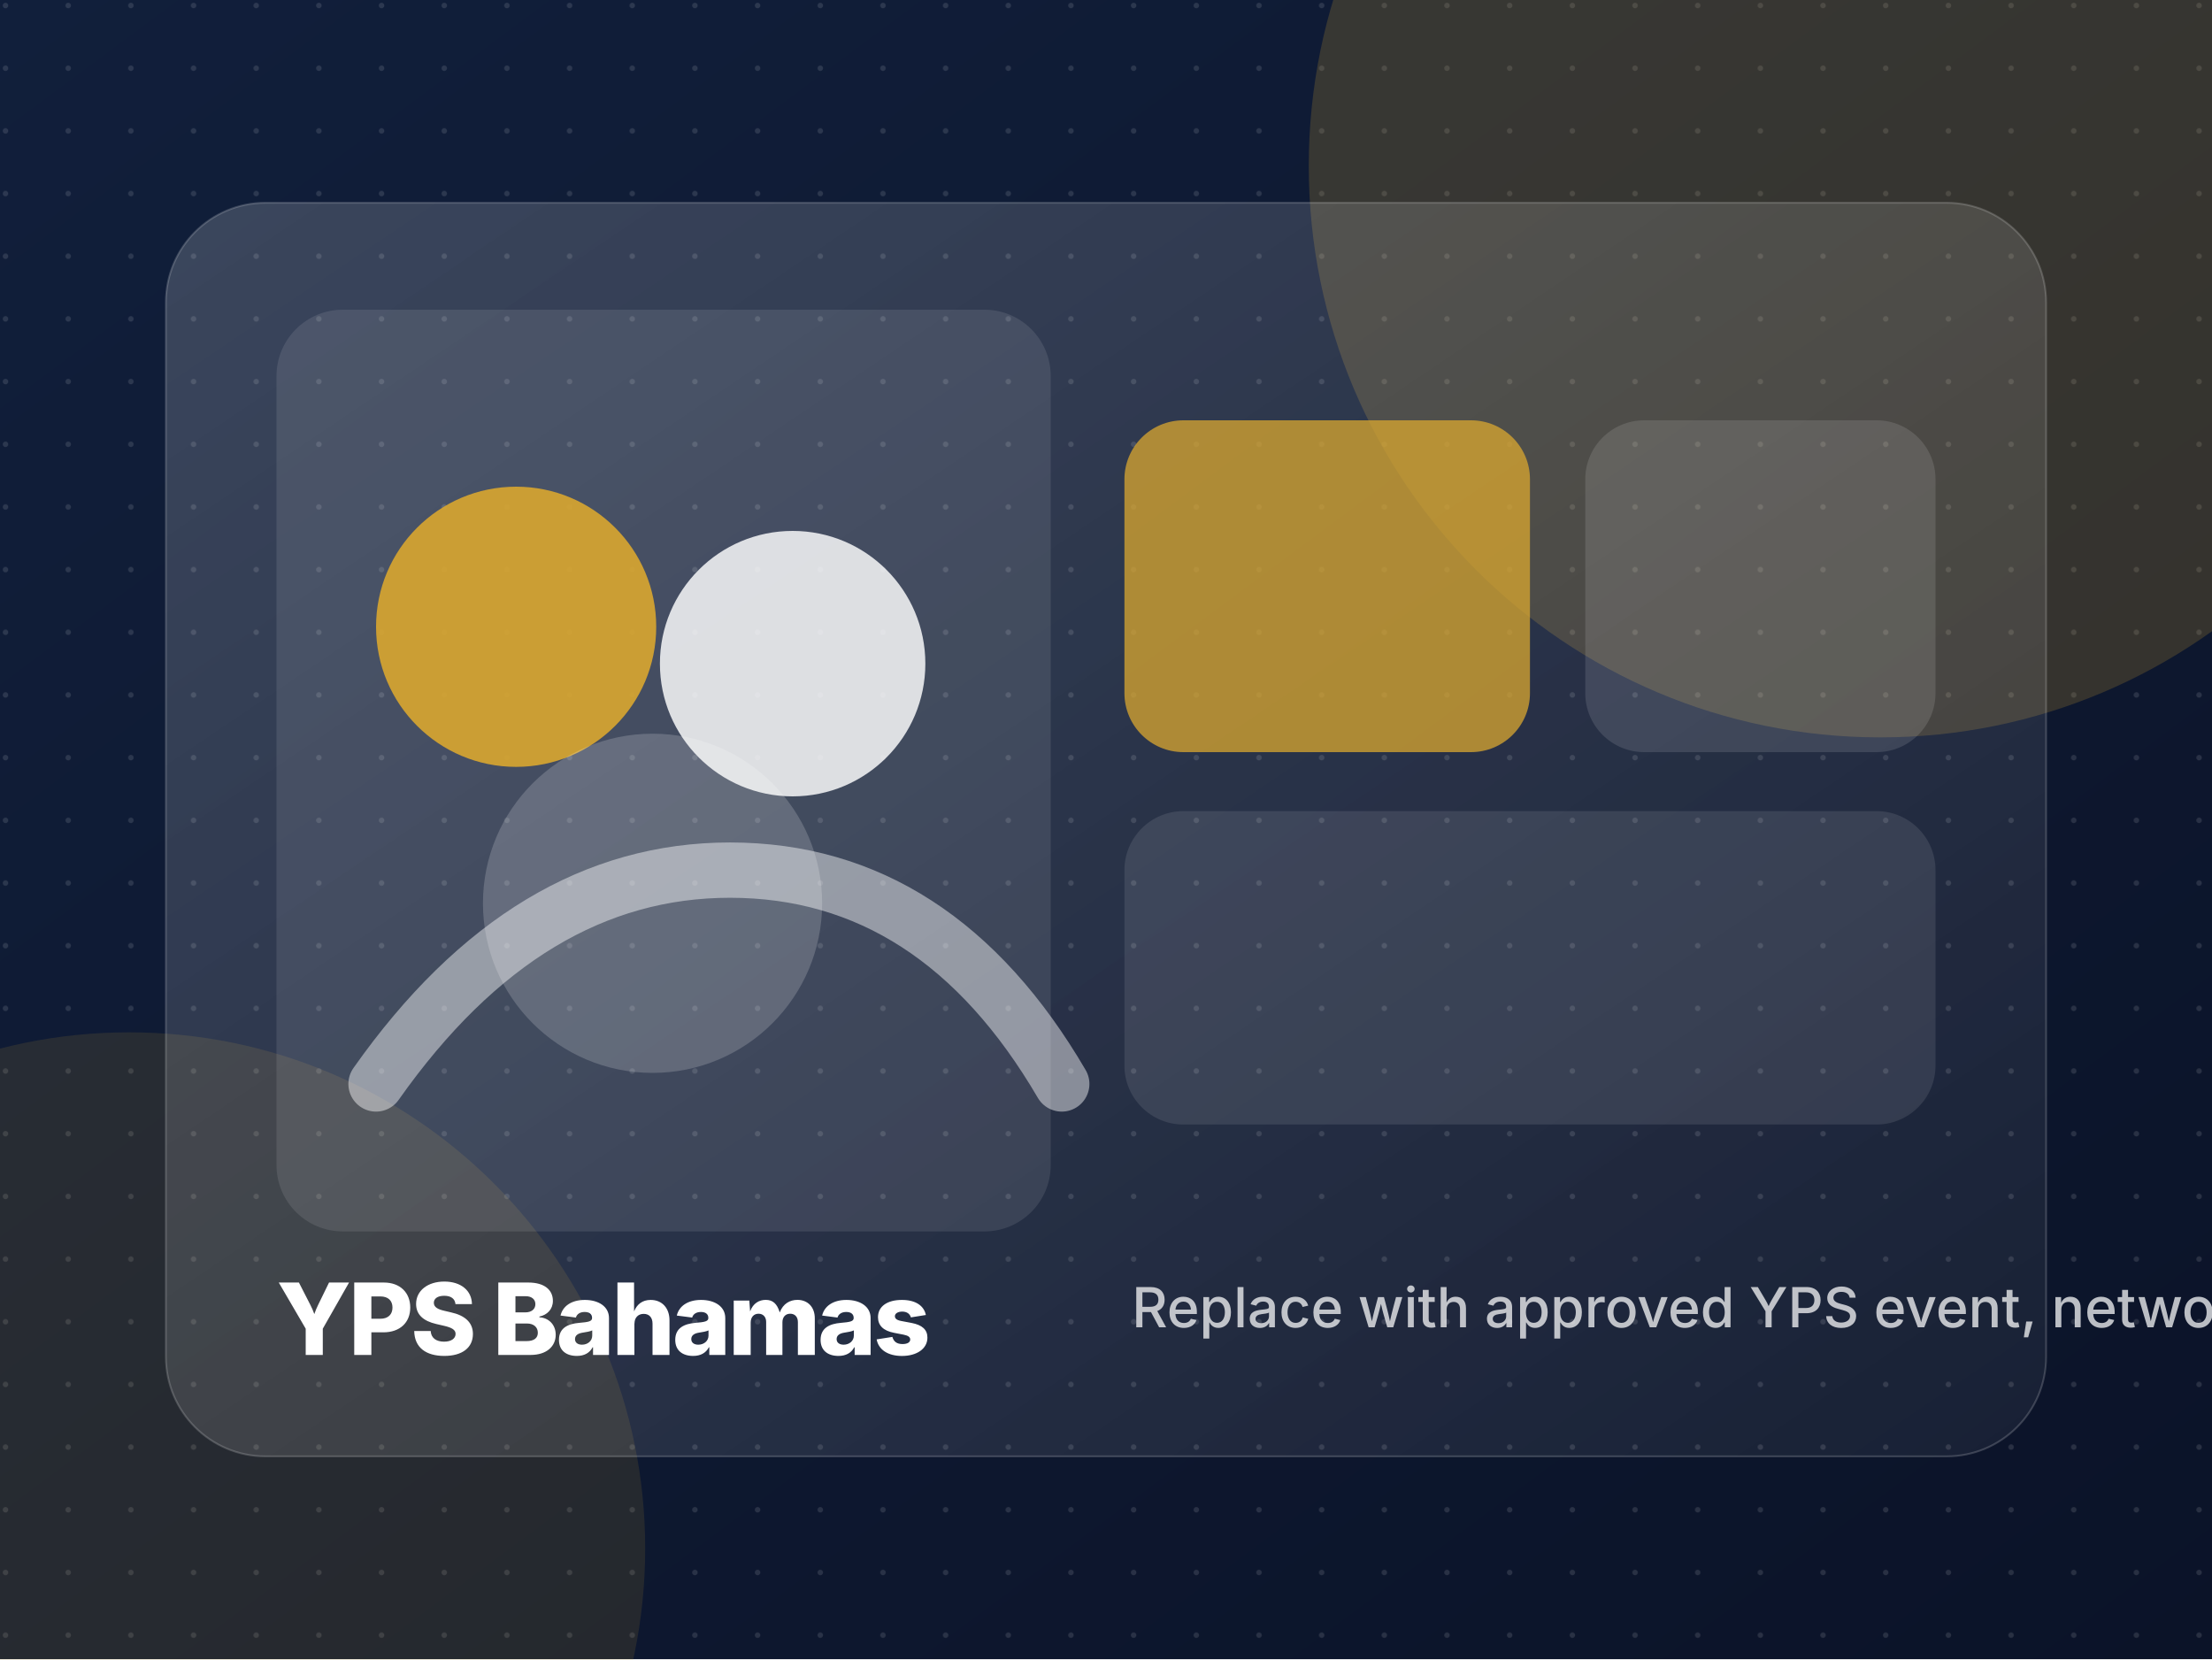
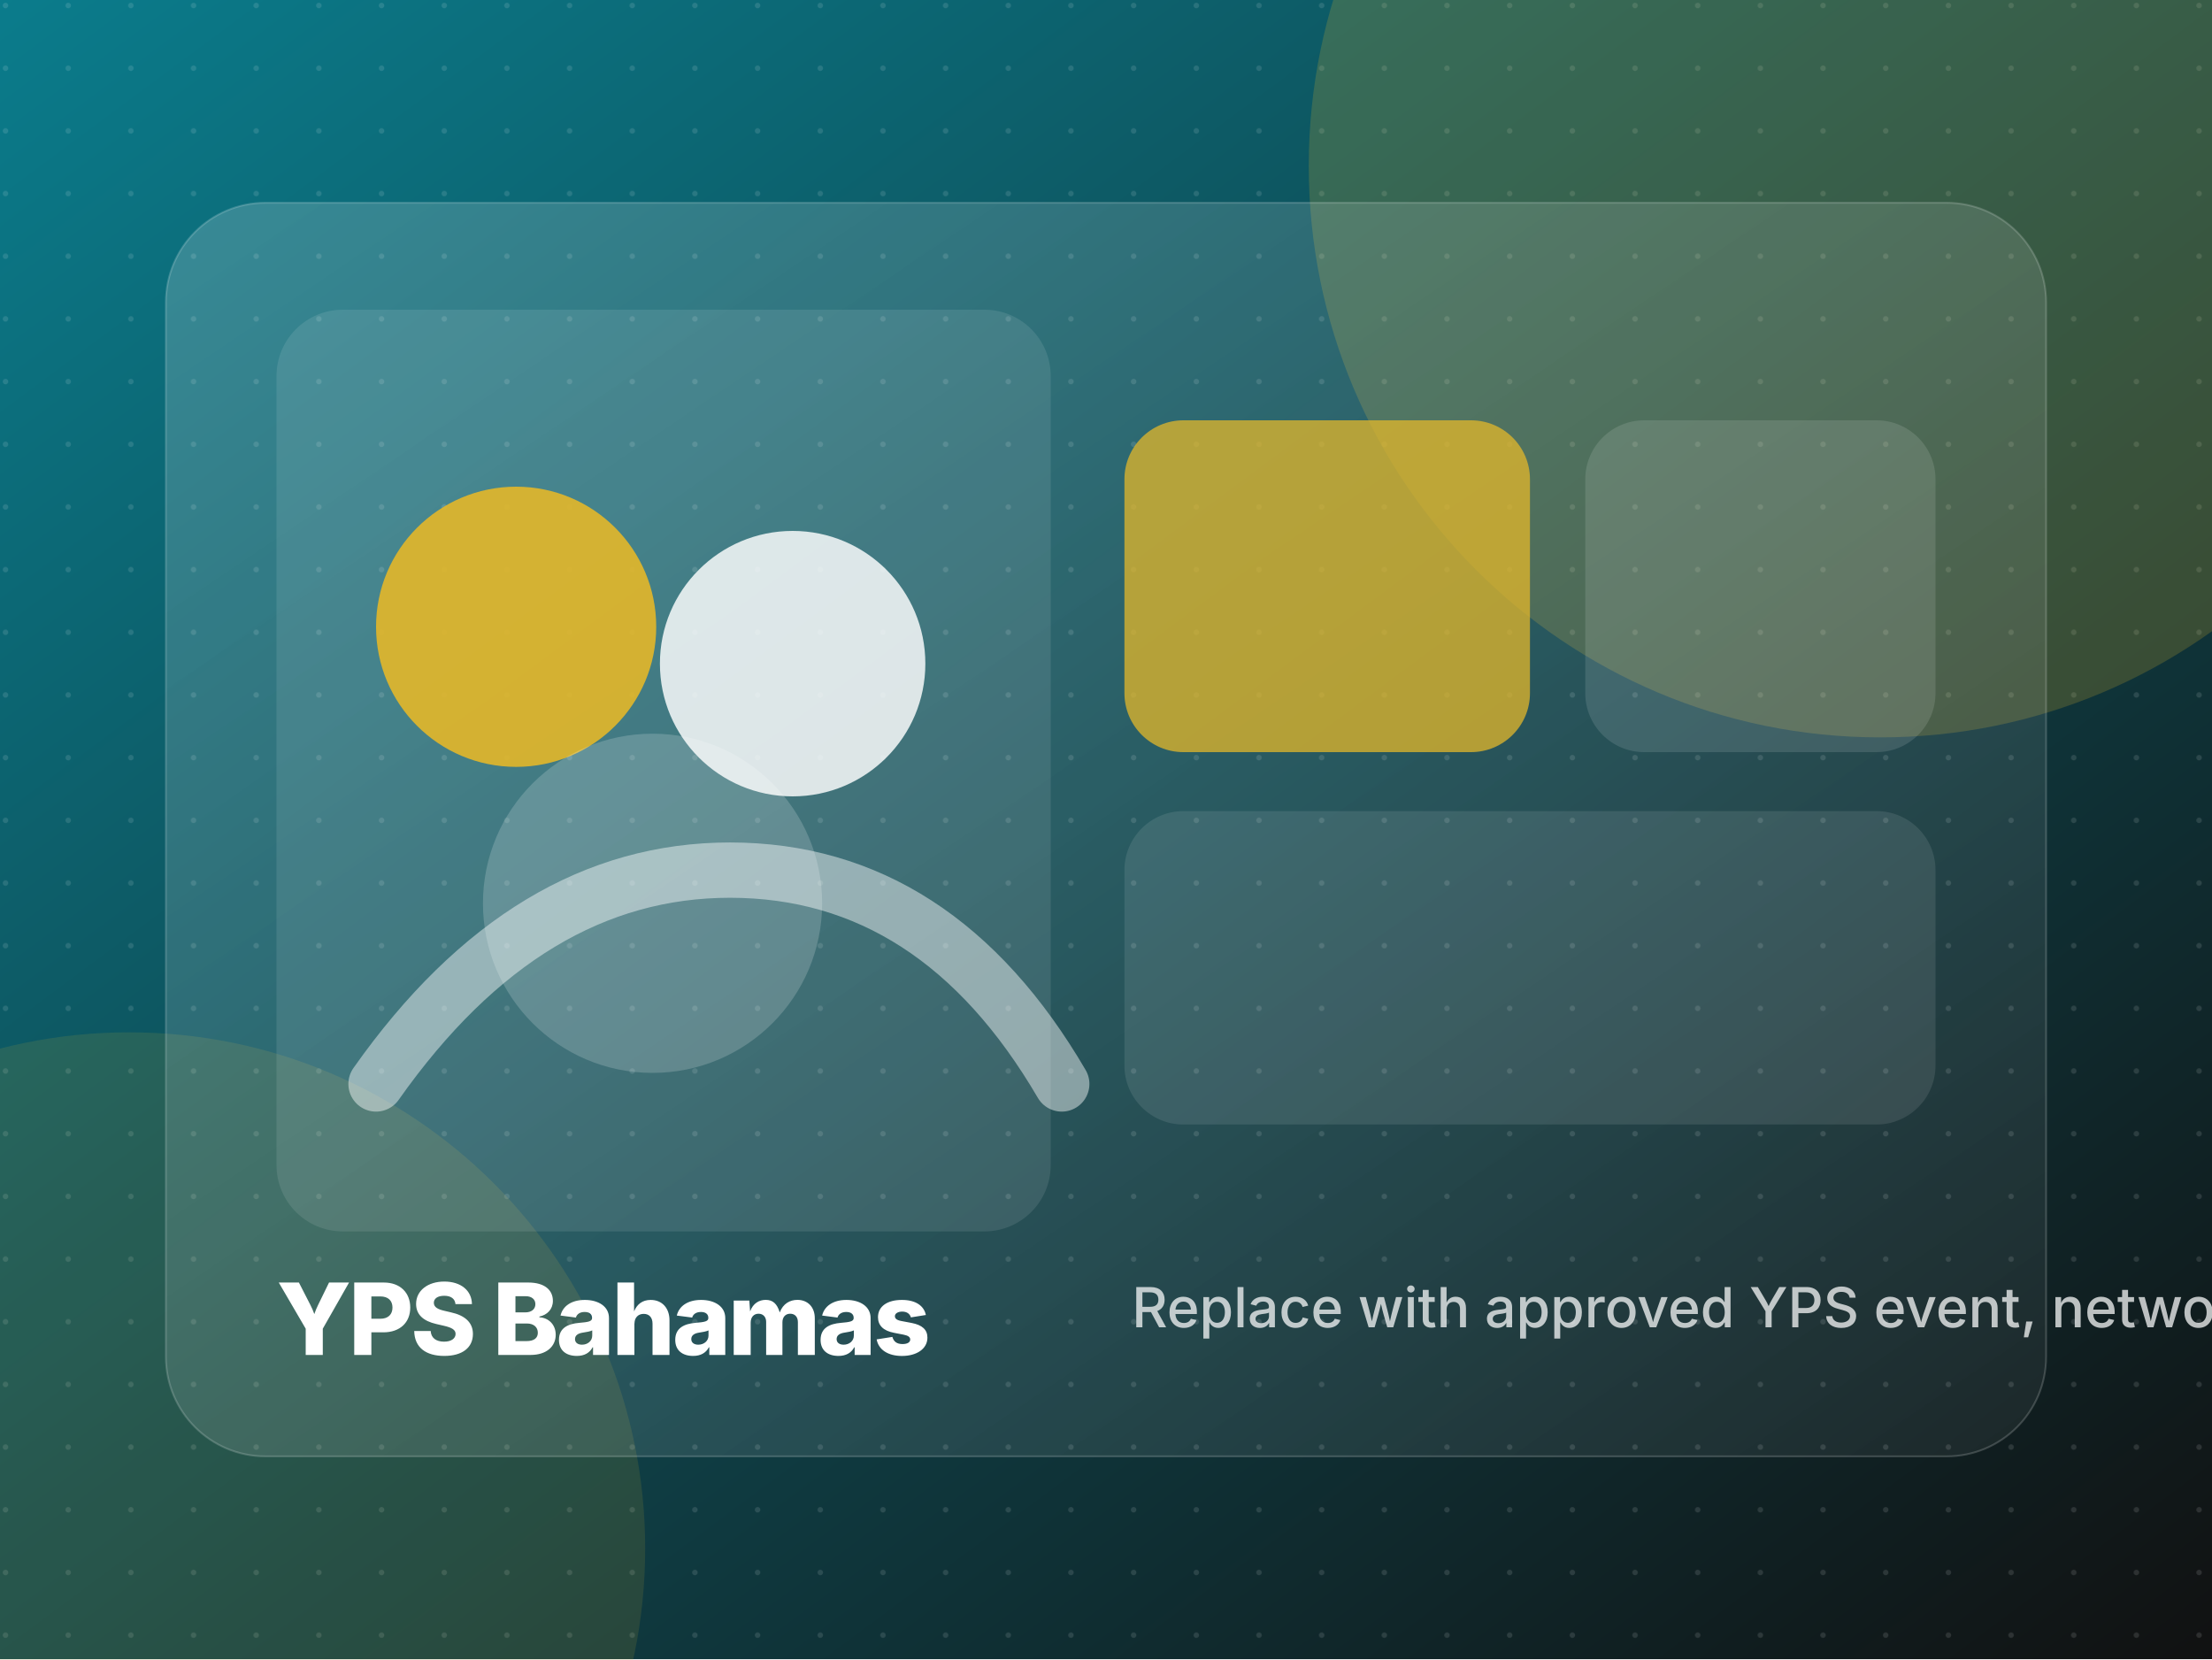
<svg xmlns="http://www.w3.org/2000/svg" width="1200" height="900" viewBox="0 0 1200 900" role="img" aria-labelledby="title desc">
  <defs>
    <linearGradient id="bg" x1="0" x2="1" y1="0" y2="1">
-       <stop offset="0" stop-color="#111f3b" />
-       <stop offset="1" stop-color="#0b1328" />
+       <stop offset="0" stop-color="#0B7C8C" />
+       <stop offset="1" stop-color="#111111" />
    </linearGradient>
    <linearGradient id="card" x1="0" x2="1" y1="0" y2="1">
      <stop offset="0" stop-color="#ffffff" stop-opacity="0.18" />
      <stop offset="1" stop-color="#ffffff" stop-opacity="0.05" />
    </linearGradient>
    <pattern id="dots" width="34" height="34" patternUnits="userSpaceOnUse">
      <circle cx="3" cy="3" r="1.5" fill="#ffffff" fill-opacity="0.12" />
    </pattern>
  </defs>
  <rect width="1200" height="900" fill="url(#bg)" />
  <rect width="1200" height="900" fill="url(#dots)" />
-   <circle cx="1020" cy="90" r="310" fill="#d9a72f" fill-opacity="0.2" />
-   <circle cx="70" cy="840" r="280" fill="#d9a72f" fill-opacity="0.12" />
+   <circle cx="1020" cy="90" r="310" fill="#E3B72A" fill-opacity="0.2" />
+   <circle cx="70" cy="840" r="280" fill="#E3B72A" fill-opacity="0.12" />
  <g transform="translate(90 110)">
    <rect width="1020" height="680" rx="54" fill="url(#card)" stroke="#ffffff" stroke-opacity="0.18" />
    <rect x="60" y="58" width="420" height="500" rx="36" fill="#ffffff" fill-opacity="0.1" />
-     <rect x="520" y="118" width="220" height="180" rx="32" fill="#d9a72f" fill-opacity="0.75" />
+     <rect x="520" y="118" width="220" height="180" rx="32" fill="#E3B72A" fill-opacity="0.75" />
    <rect x="770" y="118" width="190" height="180" rx="32" fill="#ffffff" fill-opacity="0.12" />
    <rect x="520" y="330" width="440" height="170" rx="32" fill="#ffffff" fill-opacity="0.1" />
-     <circle cx="190" cy="230" r="76" fill="#d9a72f" fill-opacity="0.9" />
+     <circle cx="190" cy="230" r="76" fill="#E3B72A" fill-opacity="0.9" />
    <circle cx="340" cy="250" r="72" fill="#ffffff" fill-opacity="0.82" />
    <circle cx="264" cy="380" r="92" fill="#ffffff" fill-opacity="0.18" />
    <path d="M114 478c55-78 119-116 192-116 75 0 135 39 180 116" fill="none" stroke="#ffffff" stroke-opacity="0.45" stroke-width="30" stroke-linecap="round" />
    <text x="60" y="625" fill="#ffffff" font-family="Inter, Arial, sans-serif" font-size="54" font-weight="800" letter-spacing="-1.5">YPS Bahamas</text>
    <text x="524" y="610" fill="#ffffff" fill-opacity="0.72" font-family="Inter, Arial, sans-serif" font-size="30" font-weight="500">Replace with approved YPS event, networking, or leadership photography.</text>
  </g>
</svg>
